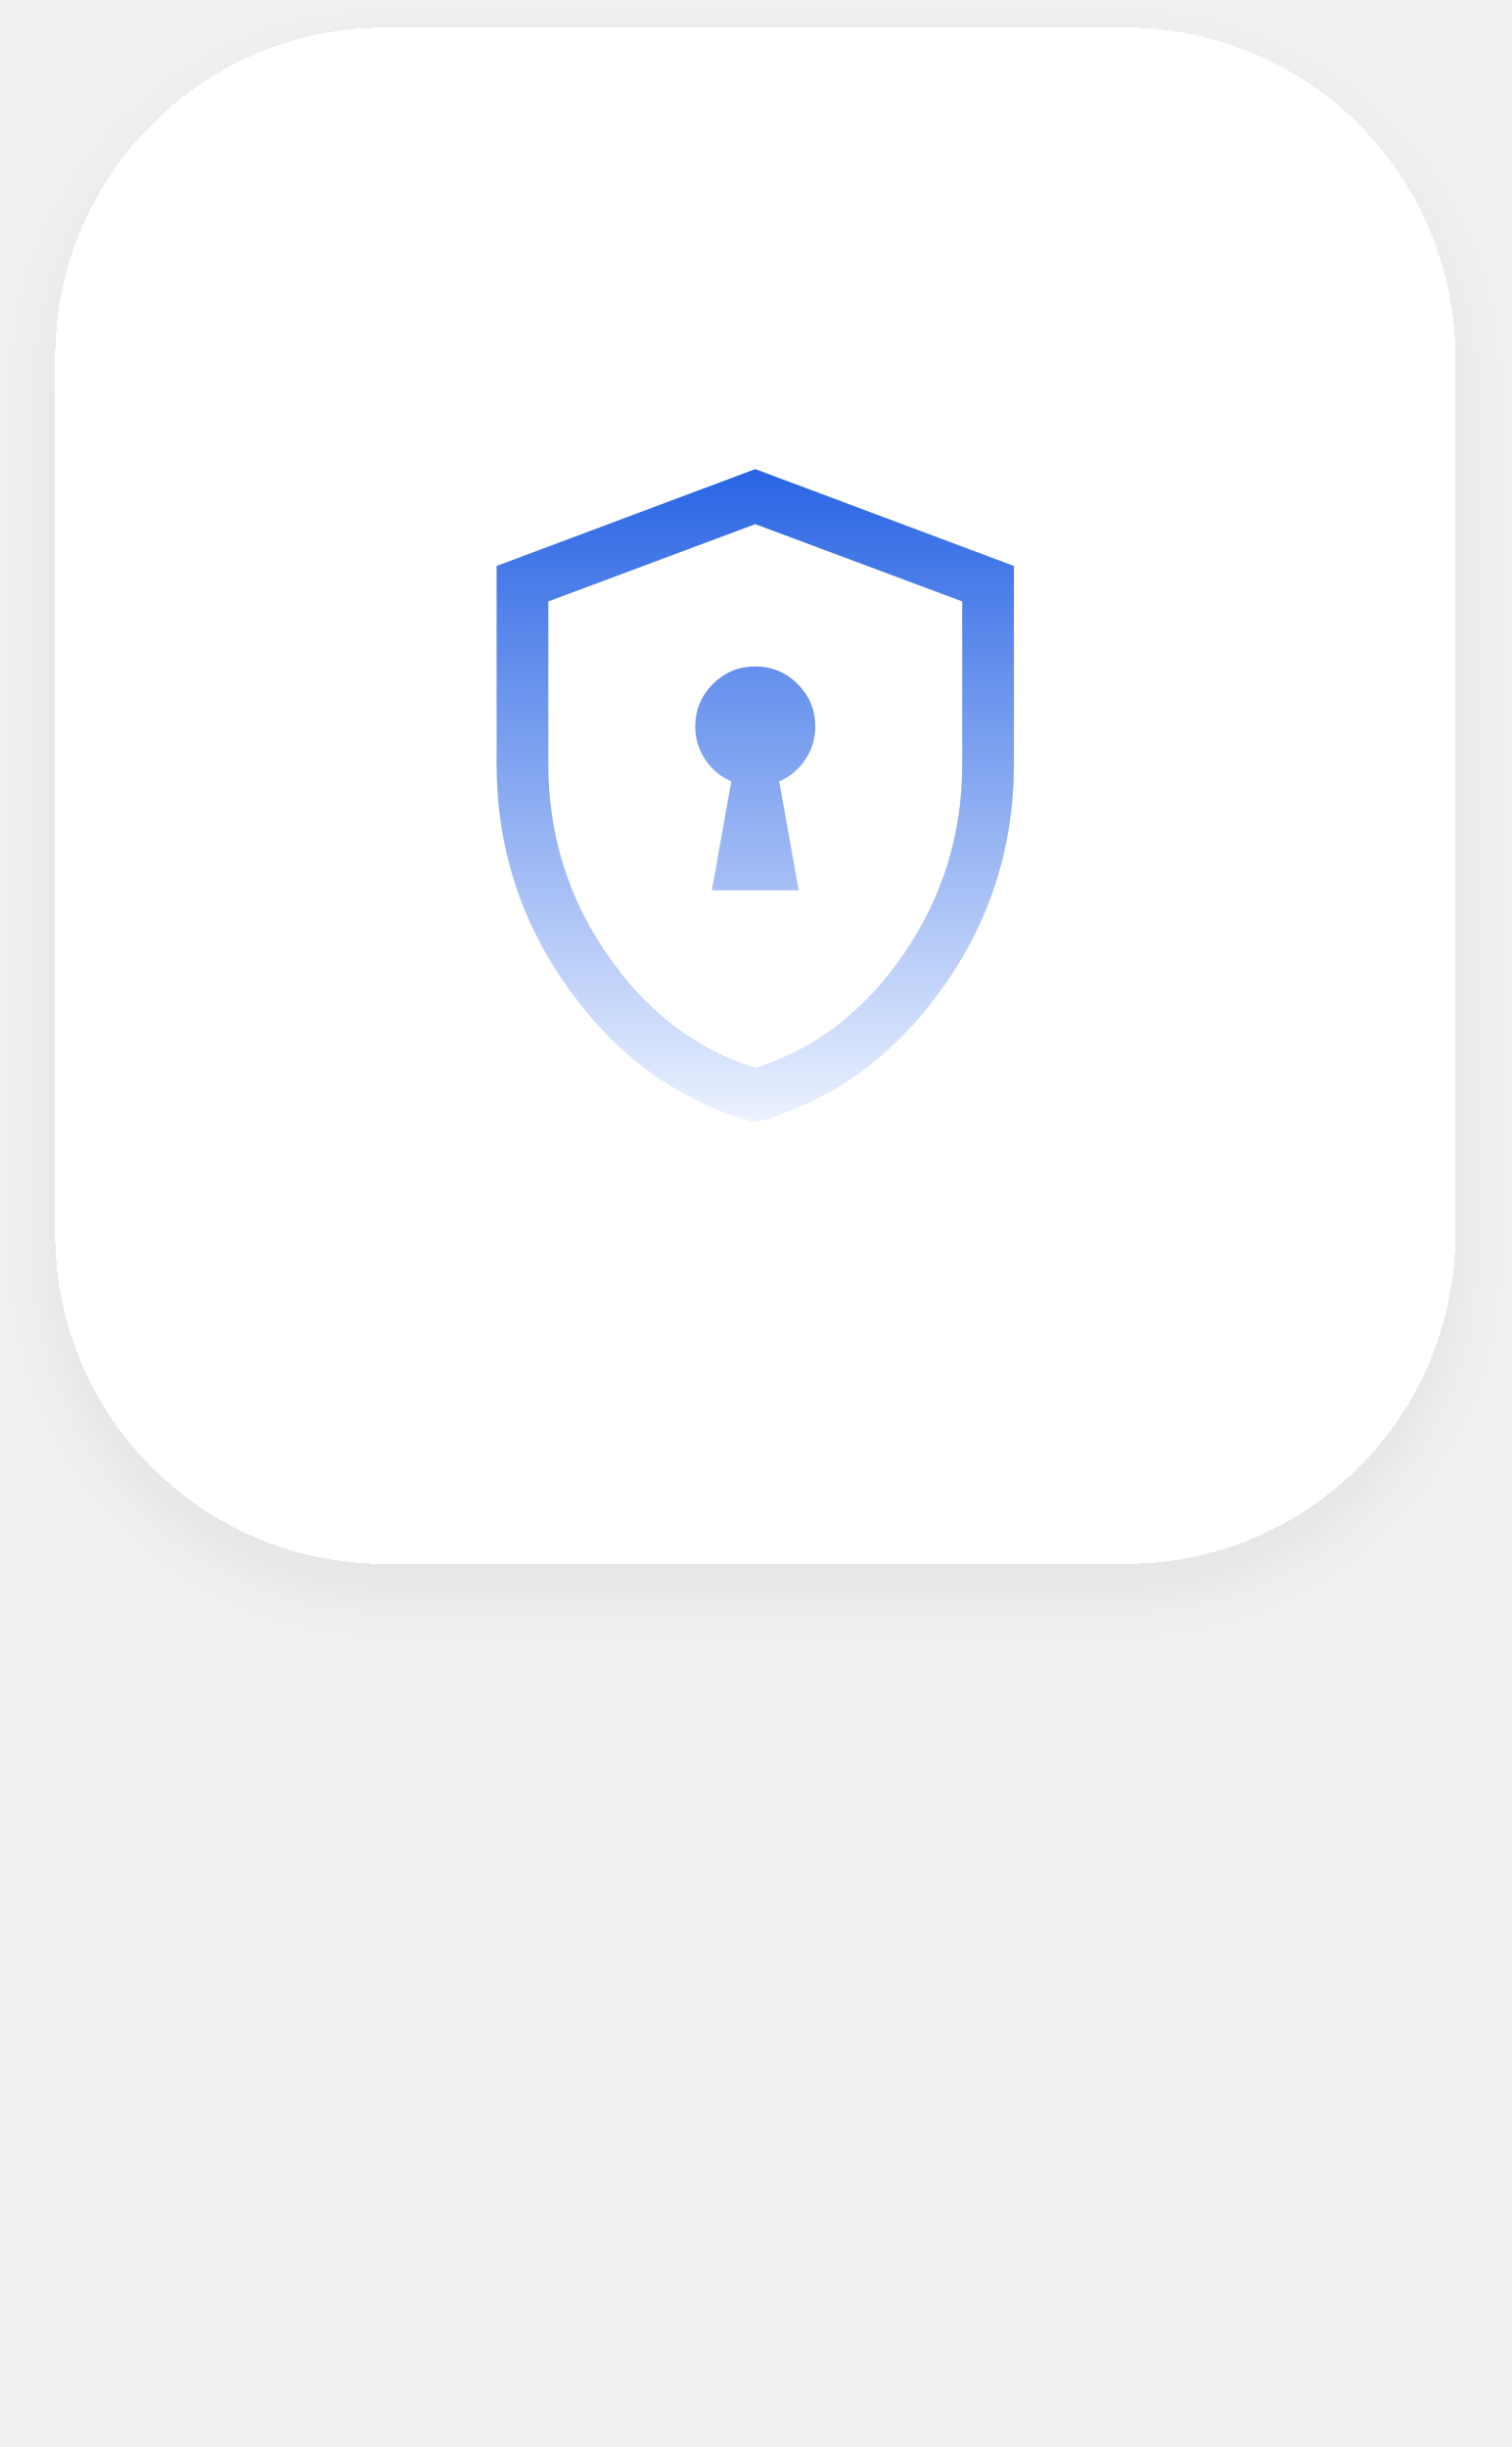
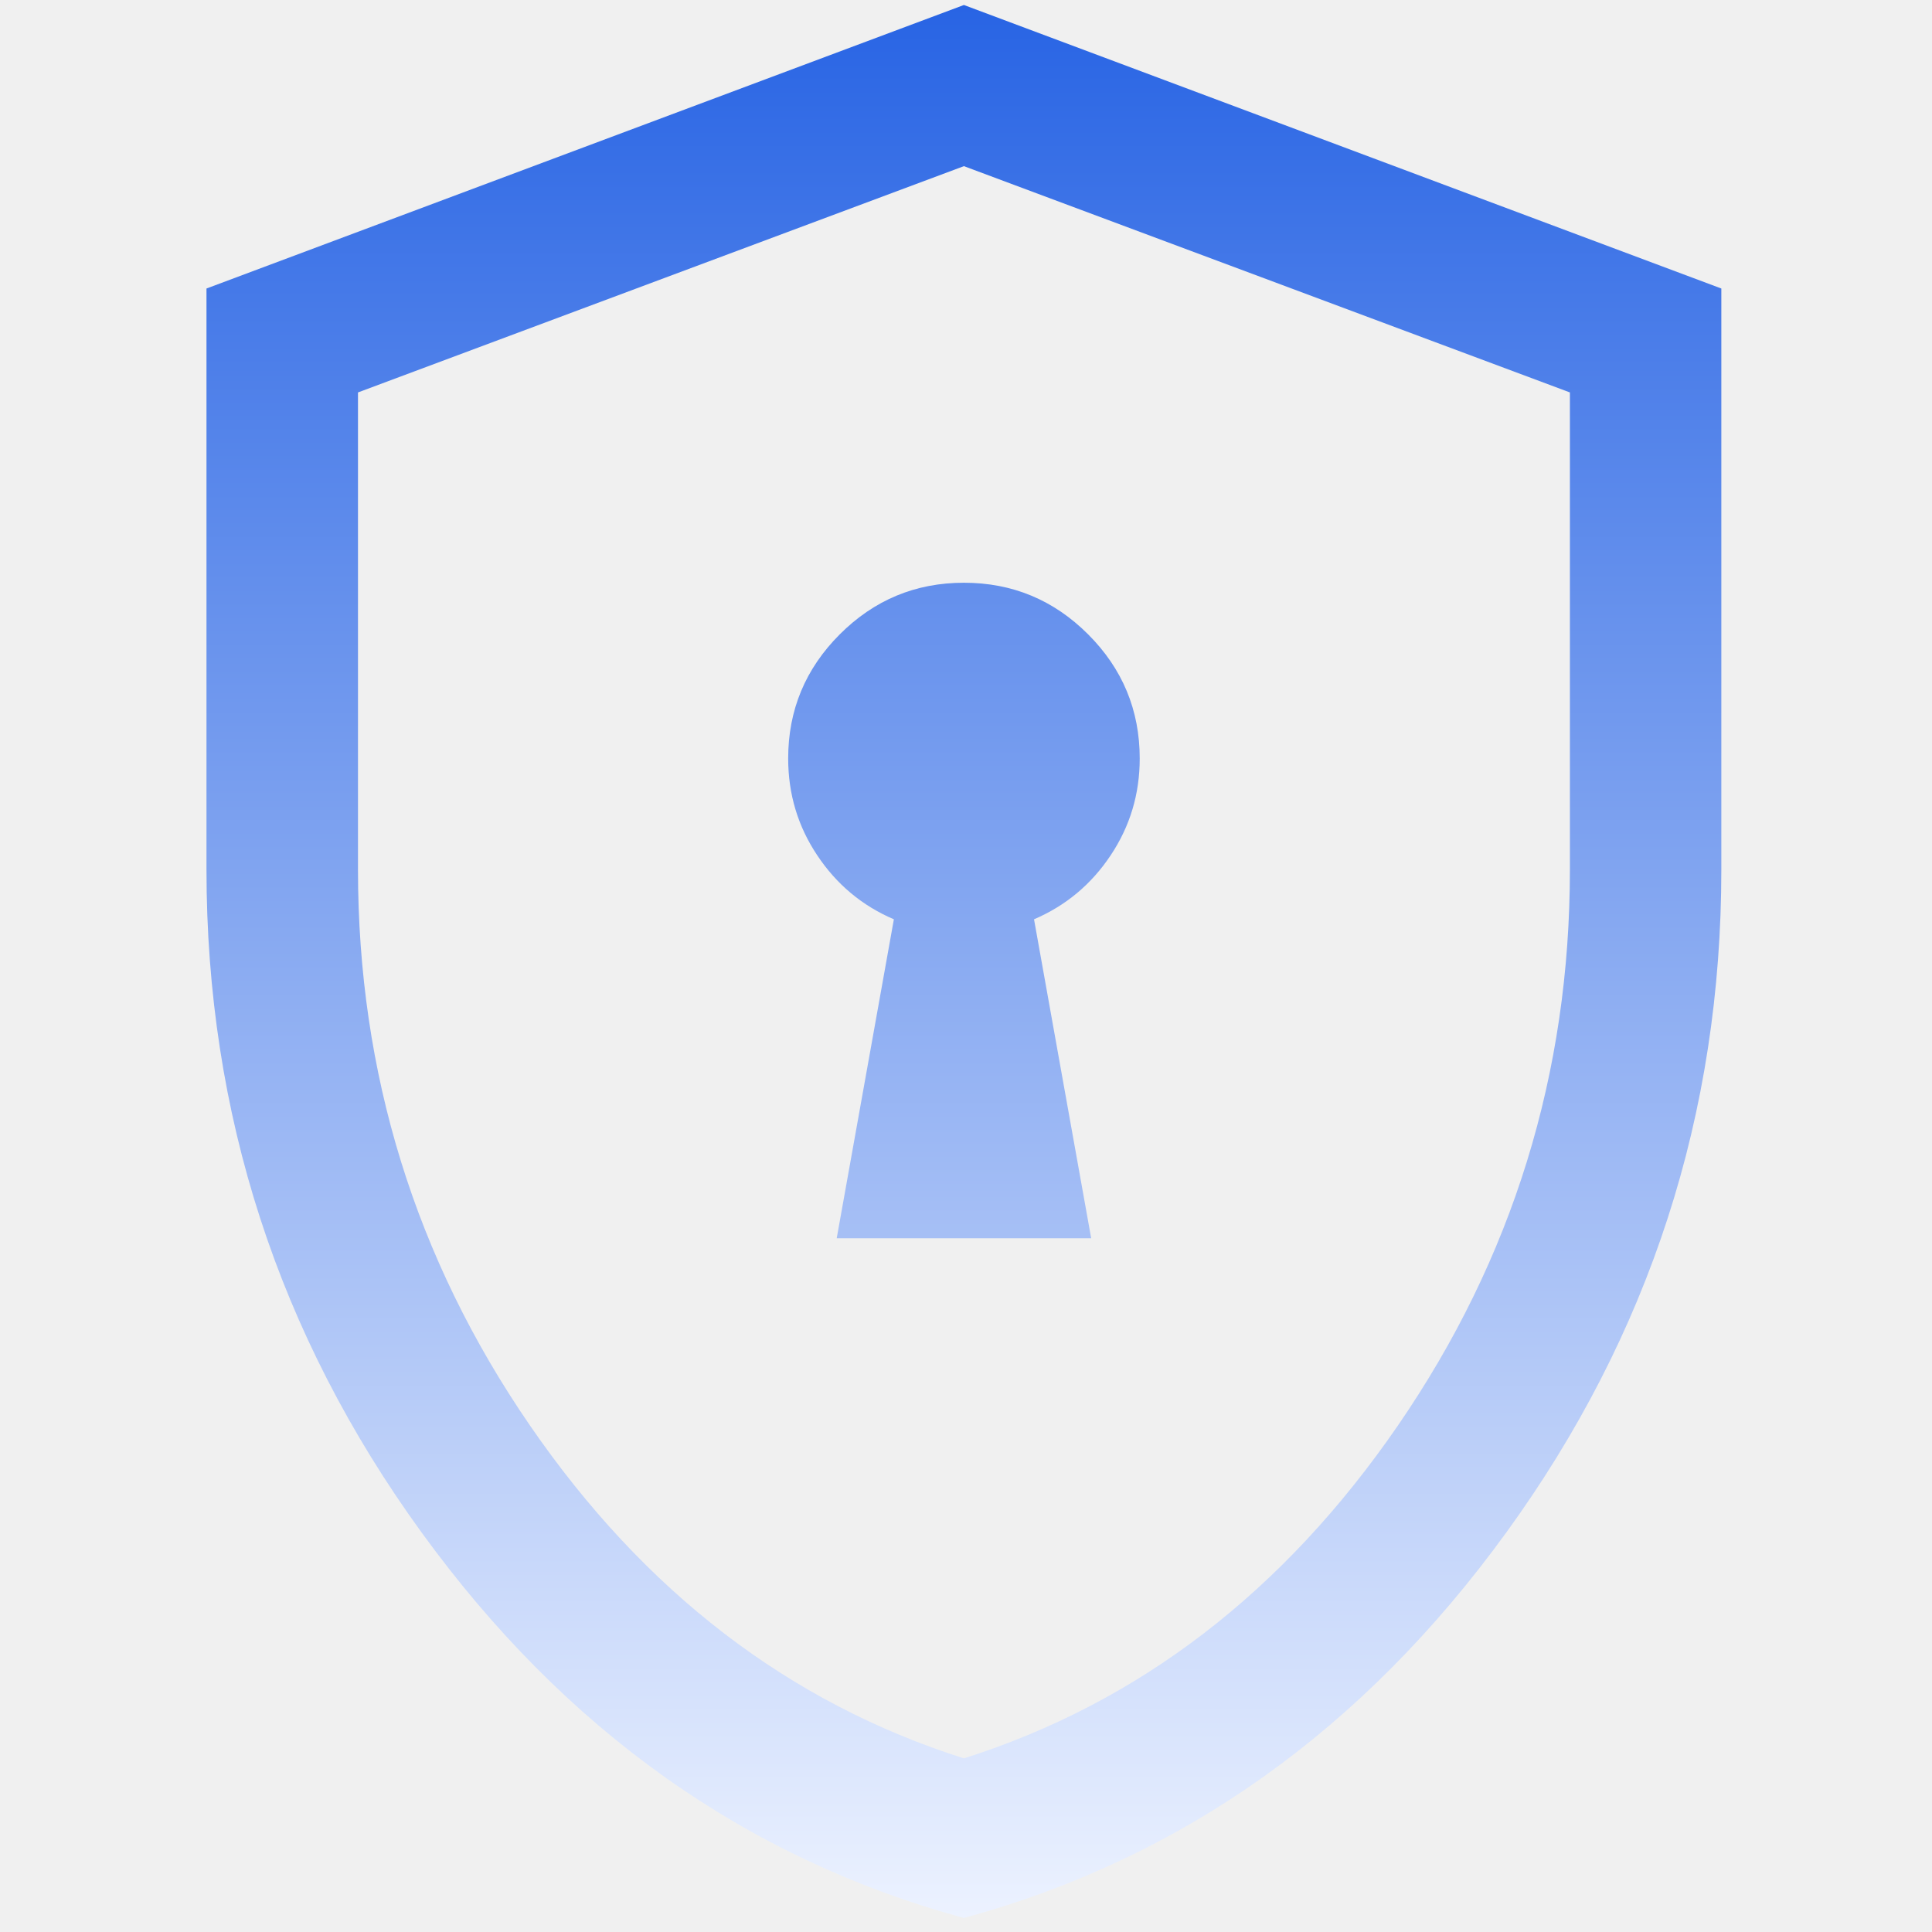
- <svg xmlns="http://www.w3.org/2000/svg" width="55" height="89" viewBox="0 0 55 89" fill="none">
-   <g filter="url(#filter0_d_500_22257)">
-     <rect x="2.007" y="1.004" width="50.934" height="55.88" rx="12" fill="white" shape-rendering="crispEdges" />
-     <path d="M25.894 32.382H29.055L28.345 28.42C28.739 28.251 29.057 27.986 29.297 27.625C29.538 27.264 29.658 26.863 29.658 26.422C29.658 25.821 29.444 25.307 29.017 24.88C28.59 24.453 28.076 24.239 27.474 24.239C26.873 24.239 26.359 24.453 25.932 24.88C25.505 25.307 25.291 25.821 25.291 26.422C25.291 26.863 25.411 27.264 25.652 27.625C25.892 27.986 26.209 28.251 26.604 28.42L25.894 32.382ZM27.474 40.826C24.761 40.086 22.515 38.489 20.735 36.034C18.955 33.58 18.065 30.836 18.065 27.802V20.584L27.474 17.062L36.883 20.584V27.802C36.883 30.836 35.994 33.58 34.214 36.034C32.434 38.489 30.188 40.086 27.474 40.826ZM27.474 38.843C29.649 38.153 31.447 36.773 32.869 34.703C34.291 32.633 35.002 30.332 35.002 27.802V21.875L27.474 19.064L19.947 21.875V27.802C19.947 30.332 20.658 32.633 22.08 34.703C23.502 36.773 25.3 38.153 27.474 38.843Z" fill="url(#paint0_linear_500_22257)" />
-   </g>
+ <svg xmlns="http://www.w3.org/2000/svg" width="24" height="24" viewBox="18 17 19 24" fill="none">
+   <path d="M25.894 32.382H29.055L28.345 28.42C28.739 28.251 29.057 27.986 29.297 27.625C29.538 27.264 29.658 26.863 29.658 26.422C29.658 25.821 29.444 25.307 29.017 24.88C28.59 24.453 28.076 24.239 27.474 24.239C26.873 24.239 26.359 24.453 25.932 24.88C25.505 25.307 25.291 25.821 25.291 26.422C25.291 26.863 25.411 27.264 25.652 27.625C25.892 27.986 26.209 28.251 26.604 28.42L25.894 32.382ZM27.474 40.826C24.761 40.086 22.515 38.489 20.735 36.034C18.955 33.58 18.065 30.836 18.065 27.802V20.584L27.474 17.062L36.883 20.584V27.802C36.883 30.836 35.994 33.58 34.214 36.034C32.434 38.489 30.188 40.086 27.474 40.826ZM27.474 38.843C29.649 38.153 31.447 36.773 32.869 34.703C34.291 32.633 35.002 30.332 35.002 27.802V21.875L27.474 19.064L19.947 21.875V27.802C19.947 30.332 20.658 32.633 22.08 34.703C23.502 36.773 25.3 38.153 27.474 38.843Z" fill="url(#paint0_linear_500_22257)" />
  <defs>
-     <filter id="filter0_d_500_22257" x="0" y="0" width="54.949" height="59.895" filterUnits="userSpaceOnUse" color-interpolation-filters="sRGB">
-       <feFlood flood-opacity="0" result="BackgroundImageFix" />
-       <feColorMatrix in="SourceAlpha" type="matrix" values="0 0 0 0 0 0 0 0 0 0 0 0 0 0 0 0 0 0 127 0" result="hardAlpha" />
-       <feOffset dy="1" />
-       <feGaussianBlur stdDeviation="1" />
-       <feComposite in2="hardAlpha" operator="out" />
-       <feColorMatrix type="matrix" values="0 0 0 0 0 0 0 0 0 0 0 0 0 0 0 0 0 0 0.05 0" />
-       <feBlend mode="normal" in2="BackgroundImageFix" result="effect1_dropShadow_500_22257" />
-       <feBlend mode="normal" in="SourceGraphic" in2="effect1_dropShadow_500_22257" result="shape" />
-     </filter>
    <linearGradient id="paint0_linear_500_22257" x1="27.474" y1="17.062" x2="27.474" y2="40.826" gradientUnits="userSpaceOnUse">
      <stop stop-color="#2864E4" />
      <stop offset="1" stop-color="#ECF2FF" />
    </linearGradient>
  </defs>
</svg>
